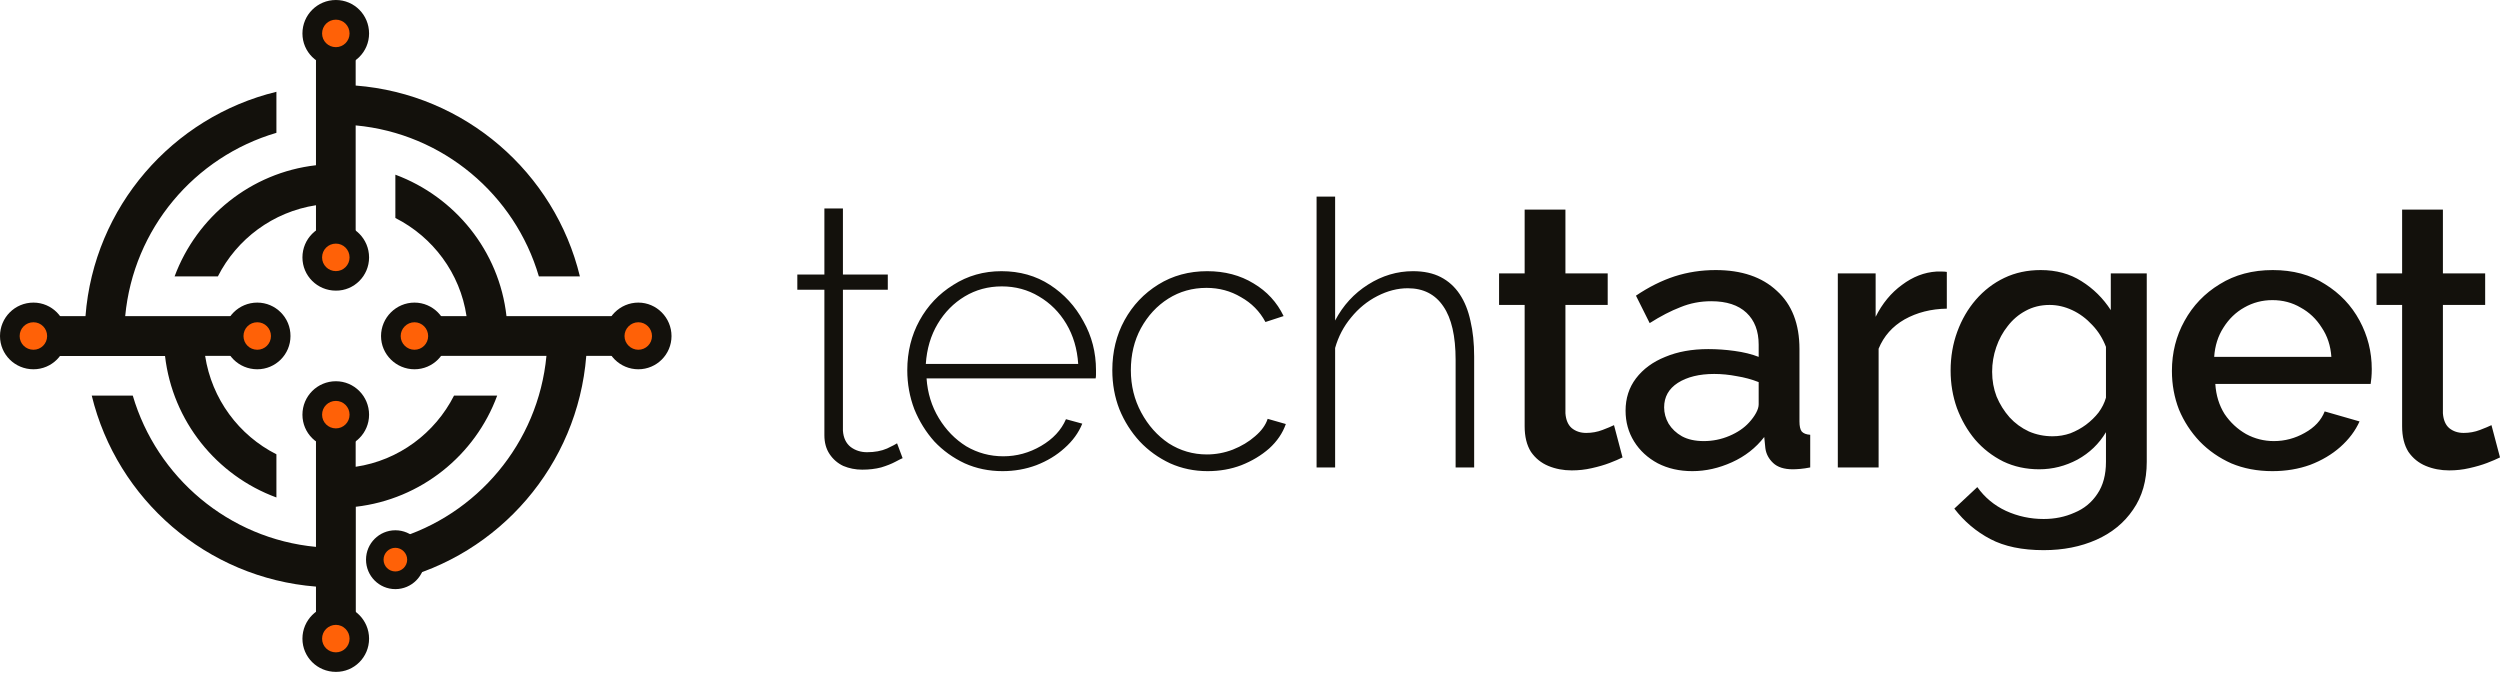
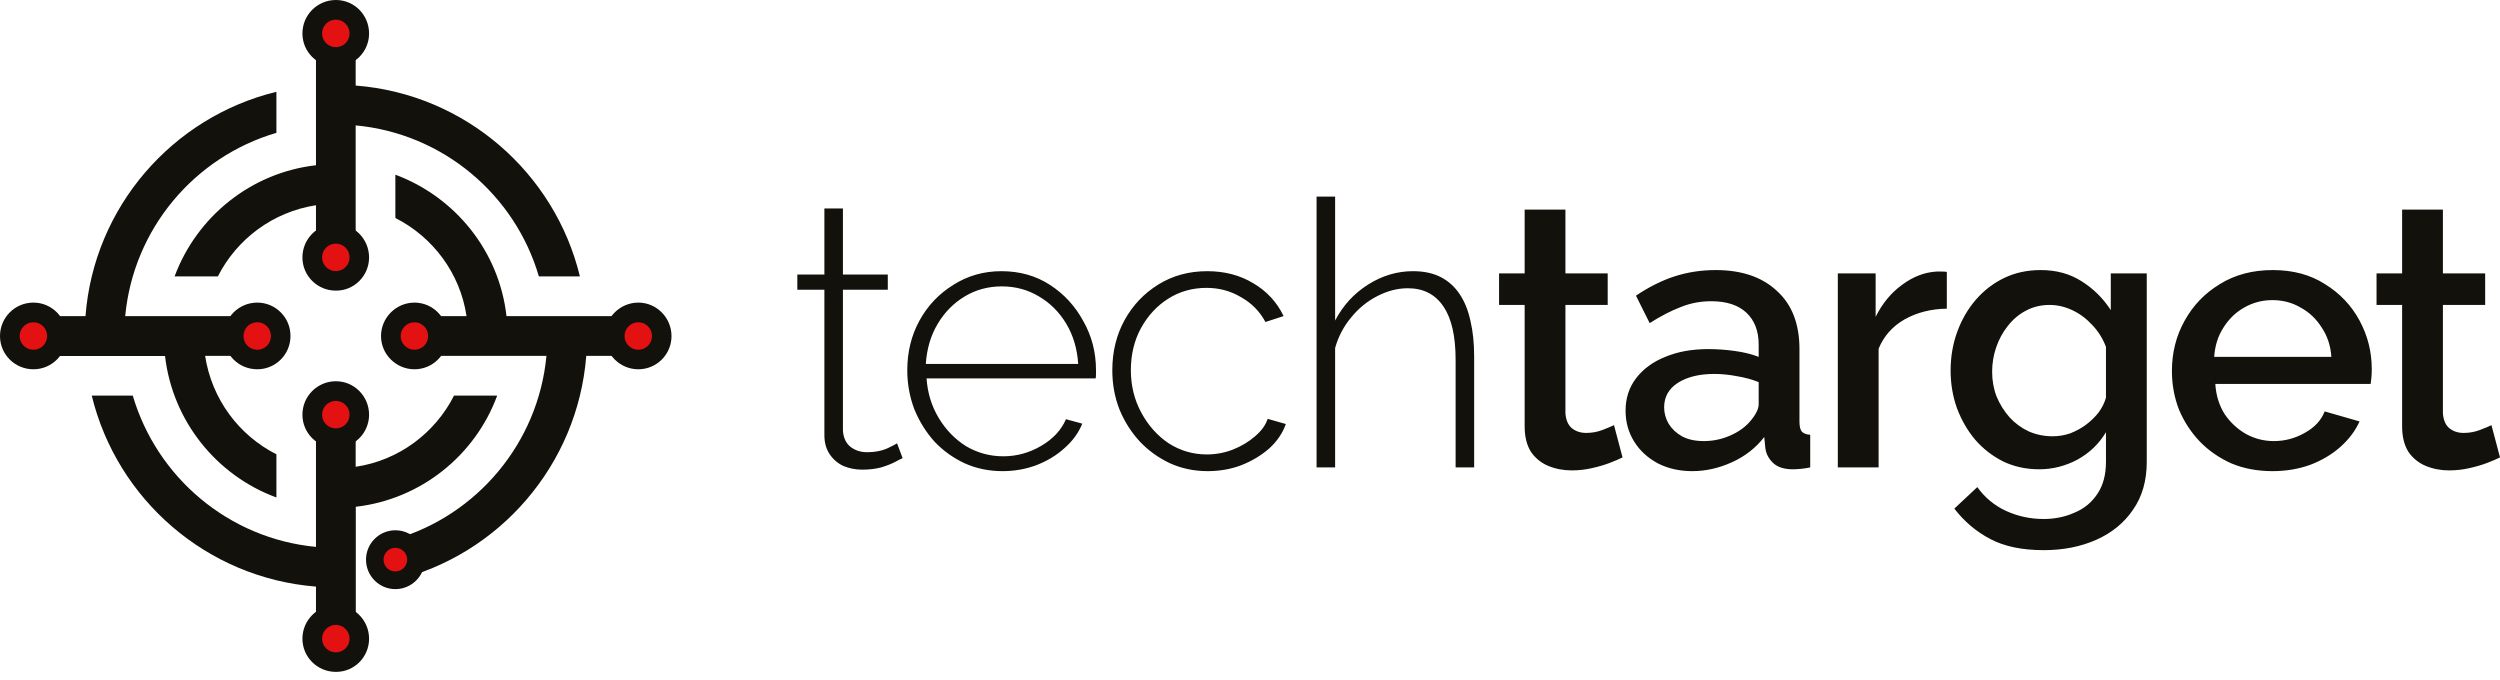
<svg xmlns="http://www.w3.org/2000/svg" width="228" height="62" viewBox="0 0 228 62" fill="none">
-   <path fill-rule="evenodd" clip-rule="evenodd" d="M28.817 53.498C18.852 52.71 10.667 45.551 8.366 36.077H12.108C14.299 43.528 20.85 49.124 28.817 49.876V36.077H32.437V42.57C36.372 41.989 39.678 39.493 41.409 36.077H45.344C43.346 41.517 38.394 45.538 32.449 46.217V49.863V53.498V57.181H28.817V53.498ZM57.149 28.832V32.455H53.468C52.681 42.437 45.514 50.627 36.045 52.916V49.173C43.492 46.992 49.085 40.426 49.836 32.455H36.057V28.832H42.547C41.966 24.907 39.472 21.612 36.057 19.88V15.931C41.494 17.954 45.526 22.884 46.191 28.832H49.836H53.468H57.149ZM28.817 4.119H32.437V7.802C42.414 8.577 50.599 15.749 52.887 25.21H49.146C46.966 17.76 40.404 12.175 32.437 11.436V25.21H28.817V18.717C24.894 19.323 21.6 21.794 19.869 25.21H15.922C17.944 19.771 22.872 15.749 28.817 15.07V11.436V7.802V4.119ZM4.117 32.455V28.832H7.797C8.56 18.862 15.74 10.673 25.209 8.371V12.114C17.738 14.307 12.168 20.861 11.418 28.832H25.209V32.455H18.707C19.312 36.392 21.782 39.699 25.209 41.432V45.369C19.76 43.37 15.74 38.415 15.05 32.467H11.418H7.785H4.117V32.455Z" fill="#13110C" />
-   <path fill-rule="evenodd" clip-rule="evenodd" d="M58.215 33.678C59.886 33.678 61.242 32.322 61.242 30.65C61.242 28.978 59.886 27.597 58.215 27.597C56.544 27.597 55.163 28.966 55.163 30.65C55.176 32.322 56.544 33.678 58.215 33.678Z" fill="#13110C" />
-   <path fill-rule="evenodd" clip-rule="evenodd" d="M58.215 31.898C58.905 31.898 59.462 31.34 59.462 30.65C59.462 29.959 58.905 29.39 58.215 29.39C57.524 29.39 56.955 29.959 56.955 30.65C56.955 31.34 57.536 31.898 58.215 31.898Z" fill="#FF6107" />
-   <path fill-rule="evenodd" clip-rule="evenodd" d="M33.66 58.247C33.66 56.575 32.304 55.194 30.633 55.194C28.95 55.194 27.582 56.563 27.582 58.247C27.582 59.918 28.938 61.275 30.633 61.275C32.304 61.287 33.66 59.931 33.66 58.247Z" fill="#13110C" />
-   <path fill-rule="evenodd" clip-rule="evenodd" d="M31.88 58.247C31.88 57.556 31.323 56.987 30.633 56.987C29.931 56.987 29.374 57.556 29.374 58.247C29.374 58.937 29.931 59.494 30.633 59.494C31.323 59.494 31.88 58.937 31.88 58.247Z" fill="#FF6107" />
+   <path fill-rule="evenodd" clip-rule="evenodd" d="M28.817 53.498C18.852 52.71 10.667 45.551 8.367 36.077H12.108C14.3 43.528 20.85 49.124 28.817 49.876V36.077H32.437V42.57C36.372 41.989 39.678 39.493 41.409 36.077H45.344C43.346 41.517 38.394 45.538 32.449 46.217V49.863V53.498V57.181H28.817V53.498ZM57.149 28.832V32.455H53.468C52.681 42.437 45.514 50.627 36.045 52.916V49.173C43.492 46.992 49.085 40.426 49.836 32.455H36.057V28.832H42.547C41.966 24.907 39.472 21.612 36.057 19.88V15.931C41.494 17.954 45.526 22.884 46.192 28.832H49.836H53.468H57.149ZM28.817 4.119H32.437V7.802C42.414 8.577 50.599 15.749 52.887 25.21H49.146C46.967 17.76 40.404 12.175 32.437 11.436V25.21H28.817V18.717C24.894 19.323 21.601 21.794 19.869 25.21H15.922C17.944 19.771 22.872 15.749 28.817 15.07V11.436V7.802V4.119ZM4.117 32.455V28.832H7.797C8.56 18.862 15.74 10.673 25.209 8.371V12.114C17.738 14.307 12.168 20.861 11.418 28.832H25.209V32.455H18.707C19.312 36.392 21.782 39.699 25.209 41.432V45.369C19.76 43.37 15.74 38.415 15.05 32.467H11.418H7.785H4.117V32.455Z" fill="#13110C" />
+   <path fill-rule="evenodd" clip-rule="evenodd" d="M58.215 33.678C59.886 33.678 61.242 32.322 61.242 30.65C61.242 28.978 59.886 27.597 58.215 27.597C56.544 27.597 55.164 28.966 55.164 30.65C55.176 32.322 56.544 33.678 58.215 33.678Z" fill="#13110C" />
+   <path fill-rule="evenodd" clip-rule="evenodd" d="M58.215 31.898C58.905 31.898 59.462 31.34 59.462 30.65C59.462 29.959 58.905 29.39 58.215 29.39C57.525 29.39 56.956 29.959 56.956 30.65C56.956 31.34 57.537 31.898 58.215 31.898Z" fill="#E31111" />
+   <path fill-rule="evenodd" clip-rule="evenodd" d="M33.66 58.246C33.66 56.575 32.304 55.194 30.633 55.194C28.95 55.194 27.581 56.563 27.581 58.246C27.581 59.918 28.938 61.275 30.633 61.275C32.304 61.287 33.66 59.931 33.66 58.246Z" fill="#13110C" />
+   <path fill-rule="evenodd" clip-rule="evenodd" d="M31.88 58.247C31.88 57.556 31.323 56.987 30.633 56.987C29.931 56.987 29.374 57.556 29.374 58.247C29.374 58.937 29.931 59.495 30.633 59.495C31.323 59.495 31.88 58.937 31.88 58.247Z" fill="#E31111" />
  <path fill-rule="evenodd" clip-rule="evenodd" d="M3.051 33.678C4.722 33.678 6.078 32.322 6.078 30.65C6.078 28.966 4.722 27.597 3.051 27.597C1.356 27.597 0 28.966 0 30.65C0 32.322 1.356 33.678 3.051 33.678Z" fill="#13110C" />
-   <path fill-rule="evenodd" clip-rule="evenodd" d="M3.051 31.898C3.741 31.898 4.298 31.34 4.298 30.65C4.298 29.947 3.741 29.39 3.051 29.39C2.349 29.39 1.792 29.947 1.792 30.65C1.792 31.34 2.349 31.898 3.051 31.898Z" fill="#FF6107" />
-   <path fill-rule="evenodd" clip-rule="evenodd" d="M27.582 3.053C27.582 4.725 28.938 6.081 30.633 6.081C32.304 6.081 33.66 4.725 33.66 3.053C33.66 1.357 32.304 0 30.633 0C28.95 0 27.582 1.357 27.582 3.053Z" fill="#13110C" />
-   <path fill-rule="evenodd" clip-rule="evenodd" d="M29.374 3.053C29.374 3.743 29.931 4.301 30.633 4.301C31.323 4.301 31.88 3.743 31.88 3.053C31.88 2.35 31.323 1.793 30.633 1.793C29.931 1.793 29.374 2.35 29.374 3.053Z" fill="#FF6107" />
+   <path fill-rule="evenodd" clip-rule="evenodd" d="M3.051 31.898C3.741 31.898 4.298 31.34 4.298 30.65C4.298 29.947 3.741 29.39 3.051 29.39C2.349 29.39 1.792 29.947 1.792 30.65C1.792 31.34 2.349 31.898 3.051 31.898Z" fill="#E31111" />
+   <path fill-rule="evenodd" clip-rule="evenodd" d="M27.581 3.053C27.581 4.725 28.938 6.081 30.633 6.081C32.304 6.081 33.66 4.725 33.66 3.053C33.66 1.357 32.304 0 30.633 0C28.95 0 27.581 1.357 27.581 3.053Z" fill="#13110C" />
+   <path fill-rule="evenodd" clip-rule="evenodd" d="M29.374 3.053C29.374 3.743 29.931 4.301 30.633 4.301C31.323 4.301 31.88 3.743 31.88 3.053C31.88 2.35 31.323 1.793 30.633 1.793C29.931 1.793 29.374 2.35 29.374 3.053Z" fill="#E31111" />
  <path fill-rule="evenodd" clip-rule="evenodd" d="M36.057 53.728C37.534 53.728 38.745 52.529 38.745 51.038C38.745 49.56 37.534 48.361 36.057 48.361C34.58 48.361 33.381 49.56 33.381 51.038C33.381 52.529 34.58 53.728 36.057 53.728Z" fill="#13110C" />
-   <path fill-rule="evenodd" clip-rule="evenodd" d="M36.057 52.117C36.638 52.117 37.135 51.644 37.135 51.038C37.135 50.457 36.651 49.96 36.057 49.96C35.464 49.96 34.98 50.445 34.98 51.038C34.98 51.644 35.464 52.117 36.057 52.117Z" fill="#FF6107" />
-   <path fill-rule="evenodd" clip-rule="evenodd" d="M37.801 33.678C39.472 33.678 40.828 32.322 40.828 30.65C40.828 28.978 39.472 27.597 37.801 27.597C36.13 27.597 34.75 28.966 34.75 30.65C34.75 32.322 36.13 33.678 37.801 33.678Z" fill="#13110C" />
-   <path fill-rule="evenodd" clip-rule="evenodd" d="M37.801 31.898C38.491 31.898 39.048 31.34 39.048 30.65C39.048 29.959 38.491 29.39 37.801 29.39C37.111 29.39 36.542 29.959 36.542 30.65C36.542 31.34 37.111 31.898 37.801 31.898Z" fill="#FF6107" />
-   <path fill-rule="evenodd" clip-rule="evenodd" d="M33.66 23.478C33.66 21.794 32.304 20.425 30.633 20.425C28.95 20.425 27.582 21.782 27.582 23.478C27.582 25.15 28.938 26.506 30.633 26.506C32.304 26.519 33.66 25.15 33.66 23.478Z" fill="#13110C" />
-   <path fill-rule="evenodd" clip-rule="evenodd" d="M31.88 23.478C31.88 22.775 31.323 22.218 30.633 22.218C29.931 22.218 29.374 22.775 29.374 23.478C29.374 24.169 29.931 24.726 30.633 24.726C31.323 24.726 31.88 24.169 31.88 23.478Z" fill="#FF6107" />
+   <path fill-rule="evenodd" clip-rule="evenodd" d="M36.057 52.117C36.638 52.117 37.135 51.644 37.135 51.038C37.135 50.457 36.65 49.96 36.057 49.96C35.464 49.96 34.98 50.445 34.98 51.038C34.98 51.644 35.464 52.117 36.057 52.117Z" fill="#E31111" />
+   <path fill-rule="evenodd" clip-rule="evenodd" d="M37.801 33.678C39.472 33.678 40.828 32.322 40.828 30.65C40.828 28.978 39.472 27.597 37.801 27.597C36.13 27.597 34.749 28.966 34.749 30.65C34.749 32.322 36.13 33.678 37.801 33.678Z" fill="#13110C" />
+   <path fill-rule="evenodd" clip-rule="evenodd" d="M37.801 31.898C38.491 31.898 39.048 31.34 39.048 30.65C39.048 29.959 38.491 29.39 37.801 29.39C37.111 29.39 36.541 29.959 36.541 30.65C36.541 31.34 37.111 31.898 37.801 31.898Z" fill="#E31111" />
+   <path fill-rule="evenodd" clip-rule="evenodd" d="M33.66 23.478C33.66 21.794 32.304 20.425 30.633 20.425C28.95 20.425 27.581 21.782 27.581 23.478C27.581 25.15 28.938 26.506 30.633 26.506C32.304 26.519 33.66 25.15 33.66 23.478Z" fill="#13110C" />
+   <path fill-rule="evenodd" clip-rule="evenodd" d="M31.88 23.478C31.88 22.775 31.323 22.218 30.633 22.218C29.931 22.218 29.374 22.775 29.374 23.478C29.374 24.169 29.931 24.726 30.633 24.726C31.323 24.726 31.88 24.169 31.88 23.478Z" fill="#E31111" />
  <path fill-rule="evenodd" clip-rule="evenodd" d="M23.465 27.597C21.782 27.597 20.414 28.954 20.414 30.65C20.414 32.322 21.77 33.678 23.465 33.678C25.136 33.678 26.492 32.322 26.492 30.65C26.504 28.966 25.136 27.597 23.465 27.597Z" fill="#13110C" />
-   <path fill-rule="evenodd" clip-rule="evenodd" d="M23.465 29.39C22.763 29.39 22.206 29.947 22.206 30.65C22.206 31.34 22.763 31.898 23.465 31.898C24.155 31.898 24.712 31.34 24.712 30.65C24.712 29.947 24.155 29.39 23.465 29.39Z" fill="#FF6107" />
-   <path fill-rule="evenodd" clip-rule="evenodd" d="M27.582 37.822C27.582 39.493 28.938 40.85 30.633 40.85C32.304 40.85 33.66 39.493 33.66 37.822C33.66 36.138 32.304 34.769 30.633 34.769C28.95 34.769 27.582 36.126 27.582 37.822Z" fill="#13110C" />
-   <path fill-rule="evenodd" clip-rule="evenodd" d="M29.374 37.822C29.374 38.512 29.931 39.069 30.633 39.069C31.323 39.069 31.88 38.512 31.88 37.822C31.88 37.119 31.323 36.562 30.633 36.562C29.931 36.562 29.374 37.119 29.374 37.822Z" fill="#FF6107" />
-   <path d="M82.319 41.784C82.207 41.829 81.981 41.942 81.643 42.122C81.305 42.303 80.876 42.472 80.358 42.63C79.84 42.765 79.265 42.833 78.633 42.833C78.025 42.833 77.45 42.72 76.909 42.494C76.39 42.246 75.973 41.885 75.658 41.411C75.342 40.938 75.184 40.363 75.184 39.686V26.424H72.716V25.036H75.184V19.014H76.875V25.036H80.967V26.424H76.875V39.28C76.92 39.934 77.157 40.43 77.585 40.769C78.013 41.084 78.51 41.242 79.073 41.242C79.772 41.242 80.38 41.13 80.899 40.904C81.418 40.656 81.722 40.498 81.812 40.43L82.319 41.784ZM91.434 42.968C90.194 42.968 89.044 42.731 87.985 42.257C86.925 41.761 86.001 41.096 85.212 40.261C84.446 39.404 83.837 38.423 83.386 37.318C82.958 36.19 82.744 35.006 82.744 33.765C82.744 32.096 83.116 30.585 83.86 29.232C84.604 27.878 85.629 26.796 86.937 25.984C88.244 25.149 89.71 24.732 91.333 24.732C93.001 24.732 94.477 25.149 95.762 25.984C97.047 26.818 98.062 27.924 98.806 29.299C99.572 30.653 99.955 32.141 99.955 33.765C99.955 33.901 99.955 34.036 99.955 34.171C99.955 34.307 99.944 34.419 99.921 34.51H84.502C84.592 35.84 84.964 37.047 85.618 38.13C86.272 39.212 87.106 40.069 88.12 40.701C89.157 41.31 90.284 41.614 91.502 41.614C92.719 41.614 93.869 41.299 94.951 40.667C96.033 40.036 96.788 39.224 97.216 38.231L98.704 38.637C98.366 39.472 97.825 40.216 97.081 40.87C96.36 41.524 95.503 42.043 94.511 42.426C93.542 42.787 92.516 42.968 91.434 42.968ZM84.434 33.19H98.332C98.242 31.814 97.881 30.596 97.25 29.536C96.619 28.476 95.785 27.642 94.748 27.032C93.734 26.424 92.606 26.119 91.367 26.119C90.127 26.119 88.999 26.424 87.985 27.032C86.971 27.642 86.148 28.476 85.517 29.536C84.885 30.596 84.525 31.814 84.434 33.19ZM110.133 42.968C108.916 42.968 107.778 42.731 106.718 42.257C105.659 41.761 104.734 41.096 103.945 40.261C103.156 39.404 102.536 38.423 102.086 37.318C101.657 36.212 101.443 35.028 101.443 33.765C101.443 32.074 101.815 30.551 102.559 29.198C103.303 27.845 104.329 26.762 105.636 25.95C106.944 25.138 108.431 24.732 110.1 24.732C111.7 24.732 113.109 25.104 114.326 25.848C115.544 26.57 116.457 27.563 117.065 28.826L115.409 29.367C114.89 28.397 114.146 27.642 113.177 27.1C112.23 26.536 111.182 26.254 110.032 26.254C108.747 26.254 107.586 26.581 106.549 27.235C105.512 27.89 104.678 28.792 104.047 29.942C103.438 31.07 103.134 32.344 103.134 33.765C103.134 35.164 103.449 36.449 104.081 37.622C104.712 38.795 105.546 39.731 106.583 40.43C107.642 41.107 108.803 41.445 110.066 41.445C110.877 41.445 111.666 41.299 112.433 41.005C113.222 40.69 113.898 40.284 114.462 39.788C115.048 39.291 115.431 38.761 115.611 38.197L117.268 38.671C116.975 39.506 116.468 40.25 115.747 40.904C115.025 41.536 114.18 42.043 113.211 42.426C112.264 42.787 111.238 42.968 110.133 42.968ZM134.443 42.63H132.752V32.818C132.752 30.653 132.38 29.029 131.636 27.946C130.893 26.841 129.81 26.288 128.39 26.288C127.466 26.288 126.542 26.525 125.617 26.999C124.693 27.472 123.893 28.127 123.217 28.961C122.54 29.773 122.056 30.698 121.763 31.735V42.63H120.072V17.931H121.763V29.232C122.484 27.856 123.487 26.762 124.772 25.95C126.057 25.138 127.421 24.732 128.864 24.732C129.856 24.732 130.701 24.912 131.4 25.273C132.099 25.634 132.673 26.153 133.124 26.829C133.575 27.506 133.902 28.318 134.105 29.265C134.33 30.213 134.443 31.296 134.443 32.514V42.63ZM147.975 41.716C147.659 41.874 147.265 42.043 146.791 42.224C146.318 42.404 145.777 42.562 145.168 42.697C144.582 42.833 143.973 42.9 143.342 42.9C142.576 42.9 141.866 42.765 141.212 42.494C140.558 42.224 140.028 41.795 139.623 41.209C139.239 40.599 139.048 39.821 139.048 38.874V27.811H136.715V24.935H139.048V19.116H142.767V24.935H146.622V27.811H142.767V37.69C142.812 38.299 143.004 38.75 143.342 39.043C143.703 39.336 144.142 39.483 144.661 39.483C145.179 39.483 145.675 39.393 146.149 39.212C146.622 39.032 146.972 38.885 147.197 38.773L147.975 41.716ZM148.252 37.453C148.252 36.325 148.568 35.344 149.199 34.51C149.853 33.653 150.743 32.998 151.87 32.547C152.997 32.074 154.305 31.837 155.793 31.837C156.582 31.837 157.382 31.893 158.194 32.006C159.028 32.119 159.76 32.299 160.391 32.547V31.431C160.391 30.19 160.019 29.22 159.276 28.521C158.532 27.822 157.461 27.472 156.063 27.472C155.071 27.472 154.136 27.653 153.257 28.014C152.377 28.352 151.442 28.837 150.45 29.468L149.199 26.965C150.371 26.175 151.543 25.589 152.716 25.206C153.91 24.822 155.161 24.63 156.469 24.63C158.836 24.63 160.696 25.262 162.048 26.525C163.423 27.766 164.111 29.536 164.111 31.837V38.434C164.111 38.863 164.179 39.167 164.314 39.348C164.472 39.528 164.731 39.63 165.092 39.652V42.63C164.754 42.697 164.449 42.742 164.179 42.765C163.908 42.787 163.683 42.799 163.502 42.799C162.713 42.799 162.116 42.607 161.71 42.224C161.304 41.84 161.068 41.389 161 40.87L160.899 39.855C160.132 40.848 159.152 41.614 157.957 42.156C156.762 42.697 155.556 42.968 154.339 42.968C153.166 42.968 152.118 42.731 151.194 42.257C150.27 41.761 149.548 41.096 149.03 40.261C148.511 39.427 148.252 38.491 148.252 37.453ZM159.512 38.536C159.783 38.242 159.997 37.949 160.155 37.656C160.313 37.363 160.391 37.103 160.391 36.878V34.848C159.76 34.6 159.095 34.419 158.396 34.307C157.698 34.171 157.01 34.104 156.334 34.104C154.981 34.104 153.877 34.374 153.02 34.916C152.186 35.457 151.769 36.201 151.769 37.149C151.769 37.667 151.904 38.164 152.175 38.637C152.468 39.111 152.873 39.494 153.392 39.788C153.933 40.081 154.598 40.227 155.387 40.227C156.198 40.227 156.976 40.069 157.72 39.754C158.464 39.438 159.061 39.032 159.512 38.536ZM177.55 28.149C176.108 28.172 174.823 28.499 173.696 29.13C172.591 29.762 171.802 30.653 171.329 31.803V42.63H167.609V24.935H171.058V28.893C171.667 27.675 172.467 26.706 173.459 25.984C174.451 25.239 175.499 24.833 176.604 24.766C176.829 24.766 177.009 24.766 177.145 24.766C177.302 24.766 177.438 24.777 177.55 24.799V28.149ZM185.978 42.799C184.783 42.799 183.69 42.562 182.698 42.088C181.706 41.592 180.849 40.927 180.128 40.092C179.429 39.258 178.877 38.299 178.471 37.216C178.088 36.134 177.896 34.995 177.896 33.799C177.896 32.536 178.099 31.352 178.505 30.247C178.91 29.141 179.474 28.172 180.195 27.337C180.939 26.48 181.807 25.814 182.799 25.341C183.791 24.867 184.896 24.63 186.113 24.63C187.533 24.63 188.773 24.969 189.833 25.645C190.915 26.322 191.805 27.202 192.504 28.284V24.935H195.784V42.122C195.784 43.836 195.367 45.291 194.533 46.486C193.721 47.682 192.605 48.595 191.185 49.227C189.765 49.858 188.164 50.174 186.383 50.174C184.422 50.174 182.799 49.836 181.514 49.159C180.229 48.483 179.136 47.558 178.234 46.385L180.331 44.423C181.007 45.37 181.875 46.092 182.934 46.588C184.016 47.084 185.166 47.332 186.383 47.332C187.398 47.332 188.333 47.141 189.19 46.757C190.069 46.396 190.768 45.821 191.287 45.032C191.805 44.265 192.064 43.295 192.064 42.122V39.415C191.433 40.475 190.565 41.31 189.461 41.919C188.356 42.505 187.195 42.799 185.978 42.799ZM187.195 39.788C187.759 39.788 188.3 39.697 188.818 39.517C189.337 39.314 189.81 39.054 190.238 38.739C190.689 38.4 191.072 38.028 191.388 37.622C191.704 37.194 191.929 36.743 192.064 36.269V31.634C191.771 30.867 191.354 30.201 190.813 29.638C190.272 29.051 189.663 28.6 188.987 28.284C188.311 27.969 187.623 27.811 186.924 27.811C186.113 27.811 185.38 27.991 184.727 28.352C184.095 28.69 183.554 29.153 183.103 29.739C182.653 30.303 182.303 30.946 182.055 31.668C181.807 32.389 181.683 33.134 181.683 33.901C181.683 34.713 181.819 35.468 182.089 36.167C182.382 36.867 182.777 37.498 183.273 38.062C183.768 38.603 184.355 39.032 185.031 39.348C185.707 39.641 186.429 39.788 187.195 39.788ZM207.243 42.968C205.868 42.968 204.617 42.731 203.49 42.257C202.385 41.761 201.427 41.096 200.616 40.261C199.804 39.404 199.173 38.434 198.722 37.352C198.294 36.246 198.079 35.074 198.079 33.833C198.079 32.164 198.463 30.641 199.229 29.265C199.996 27.867 201.066 26.751 202.442 25.916C203.817 25.059 205.428 24.63 207.277 24.63C209.126 24.63 210.715 25.059 212.045 25.916C213.397 26.751 214.446 27.856 215.19 29.232C215.933 30.608 216.305 32.085 216.305 33.664C216.305 33.934 216.294 34.194 216.272 34.442C216.249 34.667 216.227 34.859 216.204 35.017H202.036C202.103 36.055 202.385 36.968 202.881 37.758C203.4 38.525 204.053 39.133 204.842 39.585C205.631 40.013 206.477 40.227 207.378 40.227C208.37 40.227 209.306 39.979 210.185 39.483C211.087 38.987 211.695 38.333 212.011 37.521L215.19 38.434C214.806 39.291 214.22 40.069 213.431 40.769C212.665 41.445 211.752 41.987 210.692 42.393C209.633 42.776 208.483 42.968 207.243 42.968ZM201.934 32.547H212.62C212.552 31.532 212.259 30.641 211.741 29.875C211.245 29.085 210.602 28.476 209.813 28.047C209.047 27.596 208.19 27.371 207.243 27.371C206.319 27.371 205.462 27.596 204.673 28.047C203.907 28.476 203.276 29.085 202.78 29.875C202.284 30.641 202.002 31.532 201.934 32.547ZM228 41.716C227.684 41.874 227.29 42.043 226.816 42.224C226.343 42.404 225.802 42.562 225.193 42.697C224.607 42.833 223.999 42.9 223.367 42.9C222.601 42.9 221.891 42.765 221.237 42.494C220.583 42.224 220.054 41.795 219.648 41.209C219.265 40.599 219.073 39.821 219.073 38.874V27.811H216.74V24.935H219.073V19.116H222.793V24.935H226.647V27.811H222.793V37.69C222.838 38.299 223.029 38.75 223.367 39.043C223.728 39.336 224.168 39.483 224.686 39.483C225.205 39.483 225.701 39.393 226.174 39.212C226.647 39.032 226.997 38.885 227.222 38.773L228 41.716Z" fill="#13110C" />
+   <path fill-rule="evenodd" clip-rule="evenodd" d="M23.465 29.39C22.763 29.39 22.206 29.947 22.206 30.65C22.206 31.34 22.763 31.898 23.465 31.898C24.155 31.898 24.712 31.34 24.712 30.65C24.712 29.947 24.155 29.39 23.465 29.39Z" fill="#E31111" />
+   <path fill-rule="evenodd" clip-rule="evenodd" d="M27.581 37.822C27.581 39.493 28.938 40.85 30.633 40.85C32.304 40.85 33.66 39.493 33.66 37.822C33.66 36.138 32.304 34.769 30.633 34.769C28.95 34.769 27.581 36.126 27.581 37.822Z" fill="#13110C" />
+   <path fill-rule="evenodd" clip-rule="evenodd" d="M29.374 37.822C29.374 38.512 29.931 39.069 30.633 39.069C31.323 39.069 31.88 38.512 31.88 37.822C31.88 37.119 31.323 36.562 30.633 36.562C29.931 36.562 29.374 37.119 29.374 37.822Z" fill="#E31111" />
+   <path d="M82.319 41.784C82.206 41.829 81.981 41.941 81.643 42.122C81.305 42.302 80.876 42.471 80.358 42.629C79.839 42.765 79.265 42.832 78.633 42.832C78.025 42.832 77.45 42.72 76.909 42.494C76.39 42.246 75.973 41.885 75.658 41.411C75.342 40.938 75.184 40.363 75.184 39.686V26.423H72.716V25.036H75.184V19.014H76.875V25.036H80.967V26.423H76.875V39.28C76.92 39.934 77.157 40.43 77.585 40.769C78.013 41.084 78.509 41.242 79.073 41.242C79.772 41.242 80.38 41.13 80.899 40.904C81.417 40.656 81.722 40.498 81.812 40.43L82.319 41.784ZM91.434 42.968C90.194 42.968 89.044 42.731 87.985 42.257C86.925 41.761 86.001 41.096 85.212 40.261C84.446 39.404 83.837 38.423 83.386 37.318C82.958 36.19 82.744 35.006 82.744 33.765C82.744 32.096 83.116 30.585 83.86 29.232C84.603 27.878 85.629 26.796 86.937 25.984C88.244 25.149 89.71 24.732 91.332 24.732C93.001 24.732 94.477 25.149 95.762 25.984C97.047 26.818 98.062 27.923 98.805 29.299C99.572 30.653 99.955 32.141 99.955 33.765C99.955 33.901 99.955 34.036 99.955 34.171C99.955 34.306 99.944 34.419 99.921 34.51H84.502C84.592 35.84 84.964 37.047 85.618 38.13C86.272 39.212 87.106 40.069 88.12 40.701C89.157 41.31 90.284 41.614 91.502 41.614C92.719 41.614 93.869 41.299 94.951 40.667C96.033 40.036 96.788 39.224 97.216 38.231L98.704 38.637C98.366 39.472 97.825 40.216 97.081 40.87C96.36 41.524 95.503 42.043 94.511 42.426C93.542 42.787 92.516 42.968 91.434 42.968ZM84.434 33.19H98.332C98.242 31.814 97.881 30.596 97.25 29.536C96.619 28.476 95.785 27.641 94.748 27.032C93.733 26.423 92.606 26.119 91.366 26.119C90.126 26.119 88.999 26.423 87.985 27.032C86.971 27.641 86.148 28.476 85.516 29.536C84.885 30.596 84.525 31.814 84.434 33.19ZM110.133 42.968C108.916 42.968 107.778 42.731 106.718 42.257C105.659 41.761 104.734 41.096 103.945 40.261C103.156 39.404 102.536 38.423 102.086 37.318C101.657 36.212 101.443 35.028 101.443 33.765C101.443 32.074 101.815 30.551 102.559 29.198C103.303 27.844 104.329 26.762 105.636 25.95C106.944 25.138 108.431 24.732 110.1 24.732C111.7 24.732 113.109 25.104 114.326 25.848C115.544 26.57 116.457 27.562 117.065 28.826L115.409 29.367C114.89 28.397 114.146 27.641 113.177 27.1C112.23 26.536 111.182 26.254 110.032 26.254C108.747 26.254 107.586 26.581 106.549 27.235C105.512 27.89 104.678 28.792 104.047 29.942C103.438 31.07 103.134 32.344 103.134 33.765C103.134 35.164 103.449 36.449 104.081 37.622C104.712 38.795 105.546 39.731 106.583 40.43C107.642 41.107 108.803 41.445 110.066 41.445C110.877 41.445 111.666 41.299 112.433 41.005C113.222 40.69 113.898 40.284 114.462 39.788C115.048 39.291 115.431 38.761 115.611 38.197L117.268 38.671C116.975 39.505 116.468 40.25 115.747 40.904C115.025 41.535 114.18 42.043 113.211 42.426C112.264 42.787 111.238 42.968 110.133 42.968ZM134.443 42.629H132.752V32.818C132.752 30.653 132.38 29.029 131.636 27.946C130.893 26.841 129.81 26.288 128.39 26.288C127.466 26.288 126.542 26.525 125.617 26.999C124.693 27.472 123.893 28.126 123.217 28.961C122.54 29.773 122.056 30.698 121.763 31.735V42.629H120.072V17.931H121.763V29.232C122.484 27.856 123.487 26.762 124.772 25.95C126.057 25.138 127.421 24.732 128.864 24.732C129.856 24.732 130.701 24.912 131.4 25.273C132.099 25.634 132.673 26.153 133.124 26.829C133.575 27.506 133.902 28.318 134.105 29.265C134.33 30.213 134.443 31.295 134.443 32.513V42.629ZM147.975 41.716C147.659 41.874 147.265 42.043 146.791 42.223C146.318 42.404 145.777 42.562 145.168 42.697C144.582 42.832 143.973 42.9 143.342 42.9C142.576 42.9 141.866 42.765 141.212 42.494C140.558 42.223 140.028 41.795 139.623 41.208C139.239 40.599 139.048 39.821 139.048 38.874V27.811H136.715V24.935H139.048V19.116H142.767V24.935H146.622V27.811H142.767V37.69C142.812 38.299 143.004 38.75 143.342 39.043C143.703 39.336 144.142 39.483 144.661 39.483C145.179 39.483 145.675 39.393 146.149 39.212C146.622 39.032 146.972 38.885 147.197 38.773L147.975 41.716ZM148.252 37.453C148.252 36.325 148.568 35.344 149.199 34.51C149.853 33.652 150.743 32.998 151.87 32.547C152.997 32.074 154.305 31.837 155.793 31.837C156.582 31.837 157.382 31.893 158.194 32.006C159.028 32.119 159.76 32.299 160.391 32.547V31.431C160.391 30.19 160.019 29.22 159.276 28.521C158.532 27.822 157.461 27.472 156.063 27.472C155.071 27.472 154.136 27.653 153.257 28.014C152.377 28.352 151.442 28.837 150.45 29.468L149.199 26.965C150.371 26.175 151.543 25.589 152.716 25.205C153.91 24.822 155.161 24.63 156.469 24.63C158.836 24.63 160.696 25.262 162.048 26.525C163.423 27.765 164.111 29.536 164.111 31.837V38.434C164.111 38.863 164.179 39.167 164.314 39.348C164.472 39.528 164.731 39.63 165.092 39.652V42.629C164.754 42.697 164.449 42.742 164.179 42.765C163.908 42.787 163.683 42.799 163.502 42.799C162.713 42.799 162.116 42.607 161.71 42.223C161.304 41.84 161.068 41.389 161 40.87L160.899 39.855C160.132 40.848 159.152 41.614 157.957 42.156C156.762 42.697 155.556 42.968 154.339 42.968C153.166 42.968 152.118 42.731 151.194 42.257C150.27 41.761 149.548 41.096 149.03 40.261C148.511 39.427 148.252 38.49 148.252 37.453ZM159.512 38.536C159.783 38.242 159.997 37.949 160.155 37.656C160.313 37.363 160.391 37.103 160.391 36.878V34.848C159.76 34.6 159.095 34.419 158.396 34.306C157.698 34.171 157.01 34.103 156.334 34.103C154.981 34.103 153.877 34.374 153.02 34.916C152.186 35.457 151.769 36.201 151.769 37.148C151.769 37.667 151.904 38.163 152.175 38.637C152.468 39.111 152.873 39.494 153.392 39.788C153.933 40.081 154.598 40.227 155.387 40.227C156.198 40.227 156.976 40.069 157.72 39.754C158.464 39.438 159.061 39.032 159.512 38.536ZM177.55 28.149C176.108 28.172 174.823 28.498 173.696 29.13C172.591 29.762 171.802 30.653 171.329 31.803V42.629H167.609V24.935H171.058V28.893C171.667 27.675 172.467 26.705 173.459 25.984C174.451 25.239 175.499 24.833 176.604 24.766C176.829 24.766 177.009 24.766 177.145 24.766C177.302 24.766 177.438 24.777 177.55 24.799V28.149ZM185.978 42.799C184.783 42.799 183.69 42.562 182.698 42.088C181.706 41.592 180.849 40.926 180.128 40.092C179.429 39.257 178.877 38.299 178.471 37.216C178.088 36.133 177.896 34.994 177.896 33.799C177.896 32.536 178.099 31.352 178.505 30.247C178.91 29.141 179.474 28.172 180.195 27.337C180.939 26.48 181.807 25.814 182.799 25.341C183.791 24.867 184.896 24.63 186.113 24.63C187.533 24.63 188.773 24.969 189.833 25.645C190.915 26.322 191.805 27.202 192.504 28.284V24.935H195.784V42.122C195.784 43.836 195.367 45.291 194.533 46.486C193.721 47.682 192.605 48.595 191.185 49.227C189.765 49.858 188.164 50.174 186.383 50.174C184.422 50.174 182.799 49.836 181.514 49.159C180.229 48.483 179.136 47.558 178.234 46.385L180.331 44.423C181.007 45.37 181.875 46.092 182.934 46.588C184.016 47.084 185.166 47.332 186.383 47.332C187.398 47.332 188.333 47.141 189.19 46.757C190.069 46.396 190.768 45.821 191.287 45.032C191.805 44.265 192.064 43.295 192.064 42.122V39.415C191.433 40.475 190.565 41.31 189.461 41.919C188.356 42.505 187.195 42.799 185.978 42.799ZM187.195 39.788C187.759 39.788 188.3 39.697 188.818 39.517C189.337 39.314 189.81 39.054 190.238 38.739C190.689 38.4 191.072 38.028 191.388 37.622C191.704 37.194 191.929 36.742 192.064 36.269V31.634C191.771 30.867 191.354 30.201 190.813 29.638C190.272 29.051 189.663 28.6 188.987 28.284C188.311 27.968 187.623 27.811 186.924 27.811C186.113 27.811 185.38 27.991 184.727 28.352C184.095 28.69 183.554 29.153 183.103 29.739C182.653 30.303 182.303 30.946 182.055 31.668C181.807 32.389 181.683 33.134 181.683 33.901C181.683 34.712 181.819 35.468 182.089 36.167C182.382 36.867 182.777 37.498 183.273 38.062C183.768 38.603 184.355 39.032 185.031 39.348C185.707 39.641 186.429 39.788 187.195 39.788ZM207.243 42.968C205.868 42.968 204.617 42.731 203.49 42.257C202.385 41.761 201.427 41.096 200.616 40.261C199.804 39.404 199.173 38.434 198.722 37.352C198.294 36.246 198.079 35.073 198.079 33.833C198.079 32.164 198.463 30.641 199.229 29.265C199.996 27.867 201.066 26.75 202.442 25.916C203.817 25.059 205.428 24.63 207.277 24.63C209.126 24.63 210.715 25.059 212.045 25.916C213.397 26.75 214.446 27.856 215.19 29.232C215.933 30.607 216.305 32.085 216.305 33.664C216.305 33.934 216.294 34.194 216.272 34.442C216.249 34.667 216.227 34.859 216.204 35.017H202.036C202.103 36.054 202.385 36.968 202.881 37.758C203.4 38.524 204.053 39.133 204.842 39.584C205.631 40.013 206.477 40.227 207.378 40.227C208.37 40.227 209.306 39.979 210.185 39.483C211.087 38.987 211.695 38.333 212.011 37.521L215.19 38.434C214.806 39.291 214.22 40.069 213.431 40.769C212.665 41.445 211.752 41.987 210.692 42.393C209.633 42.776 208.483 42.968 207.243 42.968ZM201.934 32.547H212.62C212.552 31.532 212.259 30.641 211.741 29.874C211.245 29.085 210.602 28.476 209.813 28.047C209.047 27.596 208.19 27.371 207.243 27.371C206.319 27.371 205.462 27.596 204.673 28.047C203.907 28.476 203.276 29.085 202.78 29.874C202.284 30.641 202.002 31.532 201.934 32.547ZM228 41.716C227.684 41.874 227.29 42.043 226.816 42.223C226.343 42.404 225.802 42.562 225.193 42.697C224.607 42.832 223.999 42.9 223.367 42.9C222.601 42.9 221.891 42.765 221.237 42.494C220.583 42.223 220.054 41.795 219.648 41.208C219.265 40.599 219.073 39.821 219.073 38.874V27.811H216.74V24.935H219.073V19.116H222.793V24.935H226.647V27.811H222.793V37.69C222.838 38.299 223.029 38.75 223.367 39.043C223.728 39.336 224.168 39.483 224.686 39.483C225.205 39.483 225.701 39.393 226.174 39.212C226.647 39.032 226.997 38.885 227.222 38.773L228 41.716Z" fill="#13110C" />
</svg>
